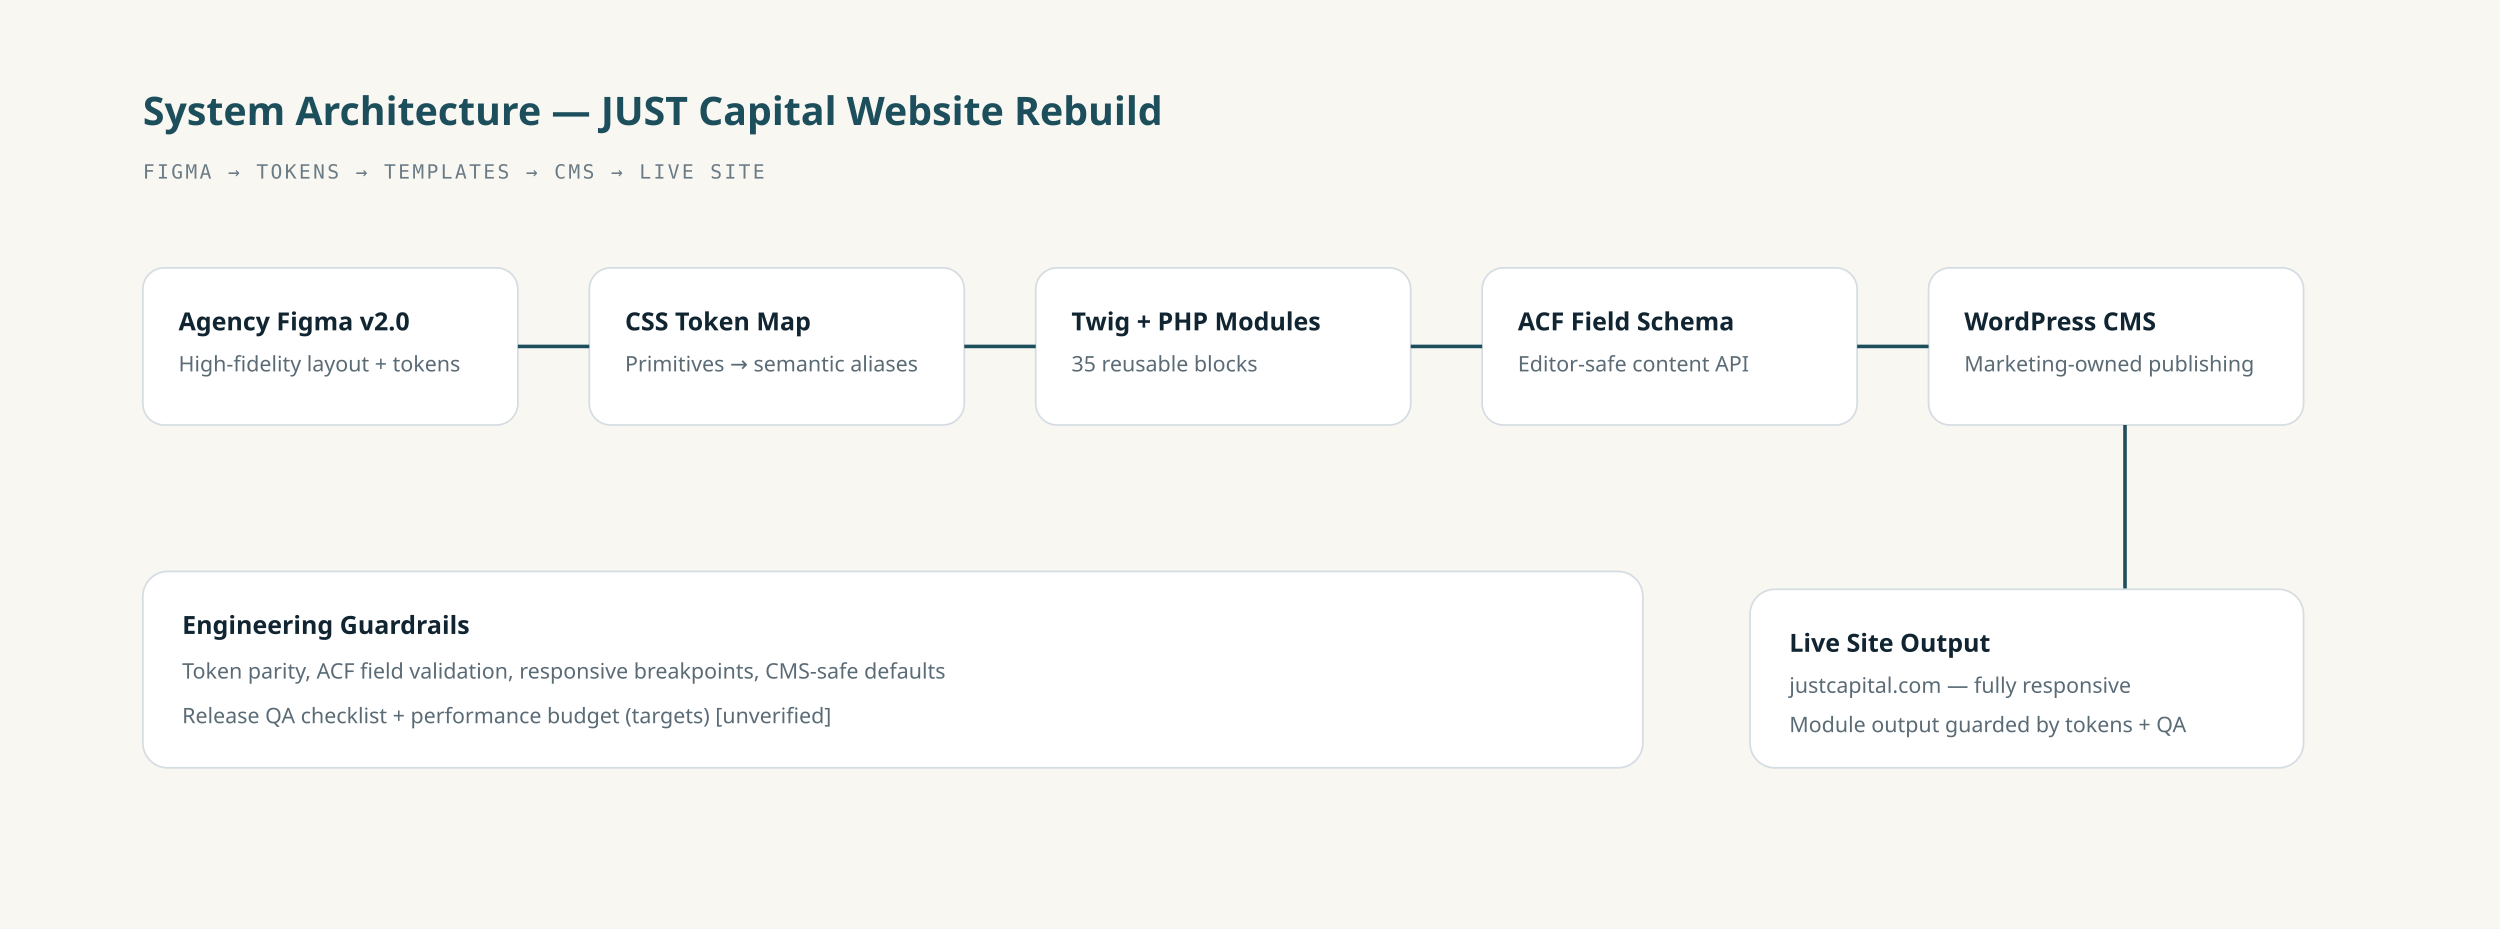
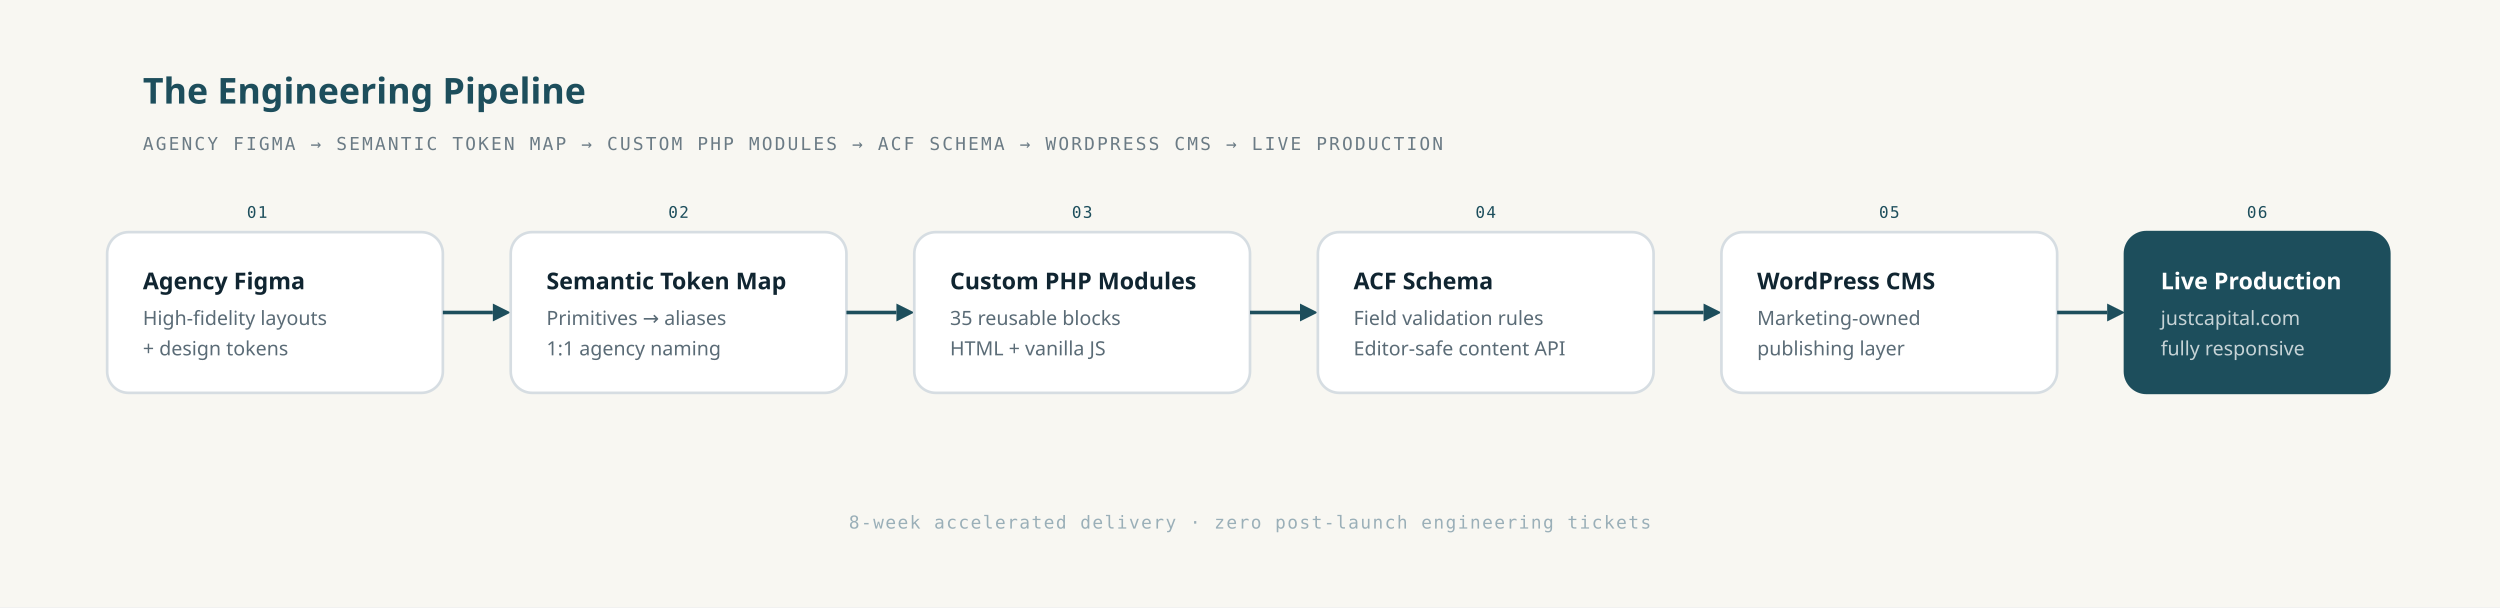
- <svg xmlns="http://www.w3.org/2000/svg" width="1400" height="520" viewBox="0 0 1400 520">
-   <rect width="1400" height="520" fill="#f8f7f2" />
-   <text x="80" y="70" font-family="Red Hat Text, system-ui, sans-serif" font-size="22" fill="#1d4e5c" font-weight="600">System Architecture — JUST Capital Website Rebuild</text>
-   <text x="80" y="100" font-family="JetBrains Mono, ui-monospace, SFMono-Regular, Menlo, monospace" font-size="11" fill="#6b7b85" letter-spacing="0.12em">FIGMA → TOKENS → TEMPLATES → CMS → LIVE SITE</text>
-   <g font-family="Red Hat Text, system-ui, sans-serif" font-size="14" fill="#102531">
-     <rect x="80" y="150" width="210" height="88" rx="12" fill="#ffffff" stroke="#d6dde2" />
-     <text x="100" y="185" font-weight="600">Agency Figma v2.0</text>
-     <text x="100" y="208" fill="#5a6b76" font-size="12">High-fidelity layout + tokens</text>
-     <rect x="330" y="150" width="210" height="88" rx="12" fill="#ffffff" stroke="#d6dde2" />
-     <text x="350" y="185" font-weight="600">CSS Token Map</text>
-     <text x="350" y="208" fill="#5a6b76" font-size="12">Primitives → semantic aliases</text>
-     <rect x="580" y="150" width="210" height="88" rx="12" fill="#ffffff" stroke="#d6dde2" />
-     <text x="600" y="185" font-weight="600">Twig + PHP Modules</text>
-     <text x="600" y="208" fill="#5a6b76" font-size="12">35 reusable blocks</text>
-     <rect x="830" y="150" width="210" height="88" rx="12" fill="#ffffff" stroke="#d6dde2" />
-     <text x="850" y="185" font-weight="600">ACF Field Schema</text>
-     <text x="850" y="208" fill="#5a6b76" font-size="12">Editor-safe content API</text>
-     <rect x="1080" y="150" width="210" height="88" rx="12" fill="#ffffff" stroke="#d6dde2" />
-     <text x="1100" y="185" font-weight="600">WordPress CMS</text>
-     <text x="1100" y="208" fill="#5a6b76" font-size="12">Marketing-owned publishing</text>
-   </g>
-   <g stroke="#1d4e5c" stroke-width="2" fill="none">
-     <path d="M290 194 H330" />
-     <path d="M540 194 H580" />
-     <path d="M790 194 H830" />
-     <path d="M1040 194 H1080" />
-     <path d="M1190 238 V330" />
-   </g>
-   <rect x="980" y="330" width="310" height="100" rx="14" fill="#ffffff" stroke="#d6dde2" />
-   <text x="1002" y="365" font-family="Red Hat Text, system-ui, sans-serif" font-size="14" fill="#102531" font-weight="600">Live Site Output</text>
-   <text x="1002" y="388" font-family="Red Hat Text, system-ui, sans-serif" font-size="12" fill="#5a6b76">justcapital.com — fully responsive</text>
-   <text x="1002" y="410" font-family="Red Hat Text, system-ui, sans-serif" font-size="12" fill="#5a6b76">Module output guarded by tokens + QA</text>
-   <rect x="80" y="320" width="840" height="110" rx="14" fill="#ffffff" stroke="#d6dde2" />
-   <text x="102" y="355" font-family="Red Hat Text, system-ui, sans-serif" font-size="14" fill="#102531" font-weight="600">Engineering Guardrails</text>
-   <text x="102" y="380" font-family="Red Hat Text, system-ui, sans-serif" font-size="12" fill="#5a6b76">Token parity, ACF field validation, responsive breakpoints, CMS-safe defaults</text>
-   <text x="102" y="405" font-family="Red Hat Text, system-ui, sans-serif" font-size="12" fill="#5a6b76">Release QA checklist + performance budget (targets) [unverified]</text>
+ <svg xmlns="http://www.w3.org/2000/svg" width="1400" height="340" viewBox="0 0 1400 340">
+   <rect width="1400" height="340" fill="#f8f7f2" />
+   <text x="80" y="58" font-family="Red Hat Text, system-ui, sans-serif" font-size="20" fill="#1d4e5c" font-weight="600">The Engineering Pipeline</text>
+   <text x="80" y="84" font-family="JetBrains Mono, ui-monospace, monospace" font-size="10" fill="#6b7b85" letter-spacing="0.12em">AGENCY FIGMA  →  SEMANTIC TOKEN MAP  →  CUSTOM PHP MODULES  →  ACF SCHEMA  →  WORDPRESS CMS  →  LIVE PRODUCTION</text>
+   <rect x="60" y="130" width="188" height="90" rx="12" fill="#ffffff" stroke="#d6dde2" stroke-width="1.5" />
+   <text x="80" y="162" font-family="Red Hat Text, system-ui, sans-serif" font-size="13" fill="#102531" font-weight="600">Agency Figma</text>
+   <text x="80" y="182" font-family="Red Hat Text, system-ui, sans-serif" font-size="11" fill="#5a6b76">High-fidelity layouts</text>
+   <text x="80" y="199" font-family="Red Hat Text, system-ui, sans-serif" font-size="11" fill="#5a6b76">+ design tokens</text>
+   <line x1="248" y1="175" x2="276" y2="175" stroke="#1d4e5c" stroke-width="2" />
+   <polygon points="276,170 286,175 276,180" fill="#1d4e5c" />
+   <rect x="286" y="130" width="188" height="90" rx="12" fill="#ffffff" stroke="#d6dde2" stroke-width="1.5" />
+   <text x="306" y="162" font-family="Red Hat Text, system-ui, sans-serif" font-size="13" fill="#102531" font-weight="600">Semantic Token Map</text>
+   <text x="306" y="182" font-family="Red Hat Text, system-ui, sans-serif" font-size="11" fill="#5a6b76">Primitives → aliases</text>
+   <text x="306" y="199" font-family="Red Hat Text, system-ui, sans-serif" font-size="11" fill="#5a6b76">1:1 agency naming</text>
+   <line x1="474" y1="175" x2="502" y2="175" stroke="#1d4e5c" stroke-width="2" />
+   <polygon points="502,170 512,175 502,180" fill="#1d4e5c" />
+   <rect x="512" y="130" width="188" height="90" rx="12" fill="#ffffff" stroke="#d6dde2" stroke-width="1.5" />
+   <text x="532" y="162" font-family="Red Hat Text, system-ui, sans-serif" font-size="13" fill="#102531" font-weight="600">Custom PHP Modules</text>
+   <text x="532" y="182" font-family="Red Hat Text, system-ui, sans-serif" font-size="11" fill="#5a6b76">35 reusable blocks</text>
+   <text x="532" y="199" font-family="Red Hat Text, system-ui, sans-serif" font-size="11" fill="#5a6b76">HTML + vanilla JS</text>
+   <line x1="700" y1="175" x2="728" y2="175" stroke="#1d4e5c" stroke-width="2" />
+   <polygon points="728,170 738,175 728,180" fill="#1d4e5c" />
+   <rect x="738" y="130" width="188" height="90" rx="12" fill="#ffffff" stroke="#d6dde2" stroke-width="1.5" />
+   <text x="758" y="162" font-family="Red Hat Text, system-ui, sans-serif" font-size="13" fill="#102531" font-weight="600">ACF Schema</text>
+   <text x="758" y="182" font-family="Red Hat Text, system-ui, sans-serif" font-size="11" fill="#5a6b76">Field validation rules</text>
+   <text x="758" y="199" font-family="Red Hat Text, system-ui, sans-serif" font-size="11" fill="#5a6b76">Editor-safe content API</text>
+   <line x1="926" y1="175" x2="954" y2="175" stroke="#1d4e5c" stroke-width="2" />
+   <polygon points="954,170 964,175 954,180" fill="#1d4e5c" />
+   <rect x="964" y="130" width="188" height="90" rx="12" fill="#ffffff" stroke="#d6dde2" stroke-width="1.5" />
+   <text x="984" y="162" font-family="Red Hat Text, system-ui, sans-serif" font-size="13" fill="#102531" font-weight="600">WordPress CMS</text>
+   <text x="984" y="182" font-family="Red Hat Text, system-ui, sans-serif" font-size="11" fill="#5a6b76">Marketing-owned</text>
+   <text x="984" y="199" font-family="Red Hat Text, system-ui, sans-serif" font-size="11" fill="#5a6b76">publishing layer</text>
+   <line x1="1152" y1="175" x2="1180" y2="175" stroke="#1d4e5c" stroke-width="2" />
+   <polygon points="1180,170 1190,175 1180,180" fill="#1d4e5c" />
+   <rect x="1190" y="130" width="148" height="90" rx="12" fill="#1d4e5c" stroke="#1d4e5c" stroke-width="1.5" />
+   <text x="1210" y="162" font-family="Red Hat Text, system-ui, sans-serif" font-size="13" fill="#ffffff" font-weight="600">Live Production</text>
+   <text x="1210" y="182" font-family="Red Hat Text, system-ui, sans-serif" font-size="11" fill="rgba(255,255,255,0.75)">justcapital.com</text>
+   <text x="1210" y="199" font-family="Red Hat Text, system-ui, sans-serif" font-size="11" fill="rgba(255,255,255,0.75)">fully responsive</text>
+   <text x="144" y="122" font-family="JetBrains Mono, monospace" font-size="9" fill="#1d4e5c" letter-spacing="0.08em" text-anchor="middle">01</text>
+   <text x="380" y="122" font-family="JetBrains Mono, monospace" font-size="9" fill="#1d4e5c" letter-spacing="0.08em" text-anchor="middle">02</text>
+   <text x="606" y="122" font-family="JetBrains Mono, monospace" font-size="9" fill="#1d4e5c" letter-spacing="0.08em" text-anchor="middle">03</text>
+   <text x="832" y="122" font-family="JetBrains Mono, monospace" font-size="9" fill="#1d4e5c" letter-spacing="0.08em" text-anchor="middle">04</text>
+   <text x="1058" y="122" font-family="JetBrains Mono, monospace" font-size="9" fill="#1d4e5c" letter-spacing="0.08em" text-anchor="middle">05</text>
+   <text x="1264" y="122" font-family="JetBrains Mono, monospace" font-size="9" fill="#1d4e5c" letter-spacing="0.08em" text-anchor="middle">06</text>
+   <text x="700" y="296" font-family="JetBrains Mono, monospace" font-size="10" fill="#9aafb8" letter-spacing="0.08em" text-anchor="middle">8-week accelerated delivery · zero post-launch engineering tickets</text>
</svg>
